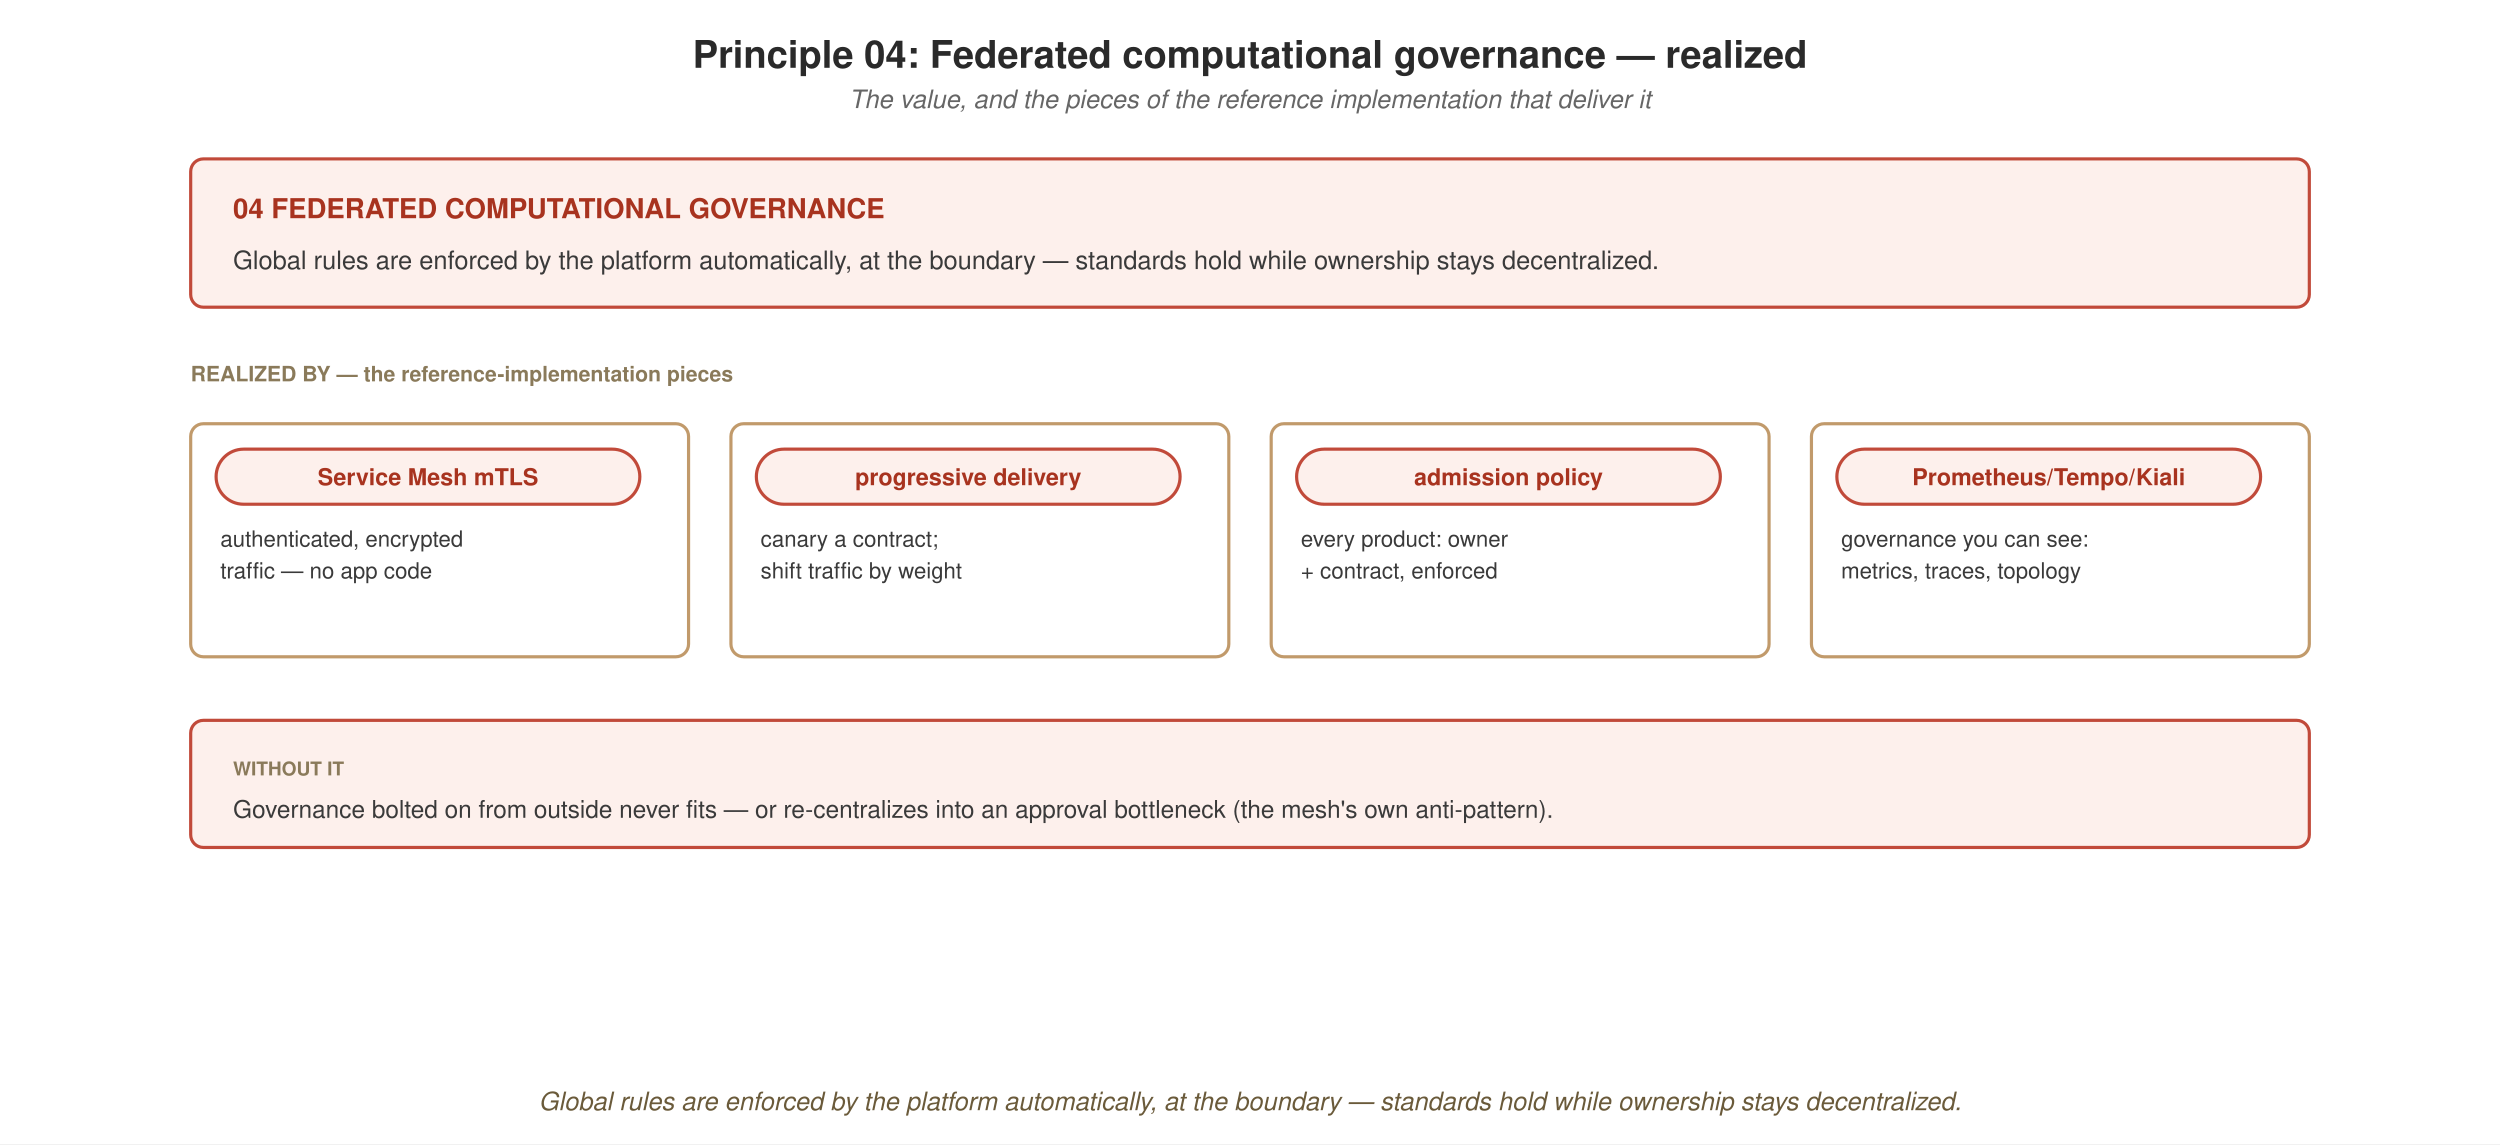
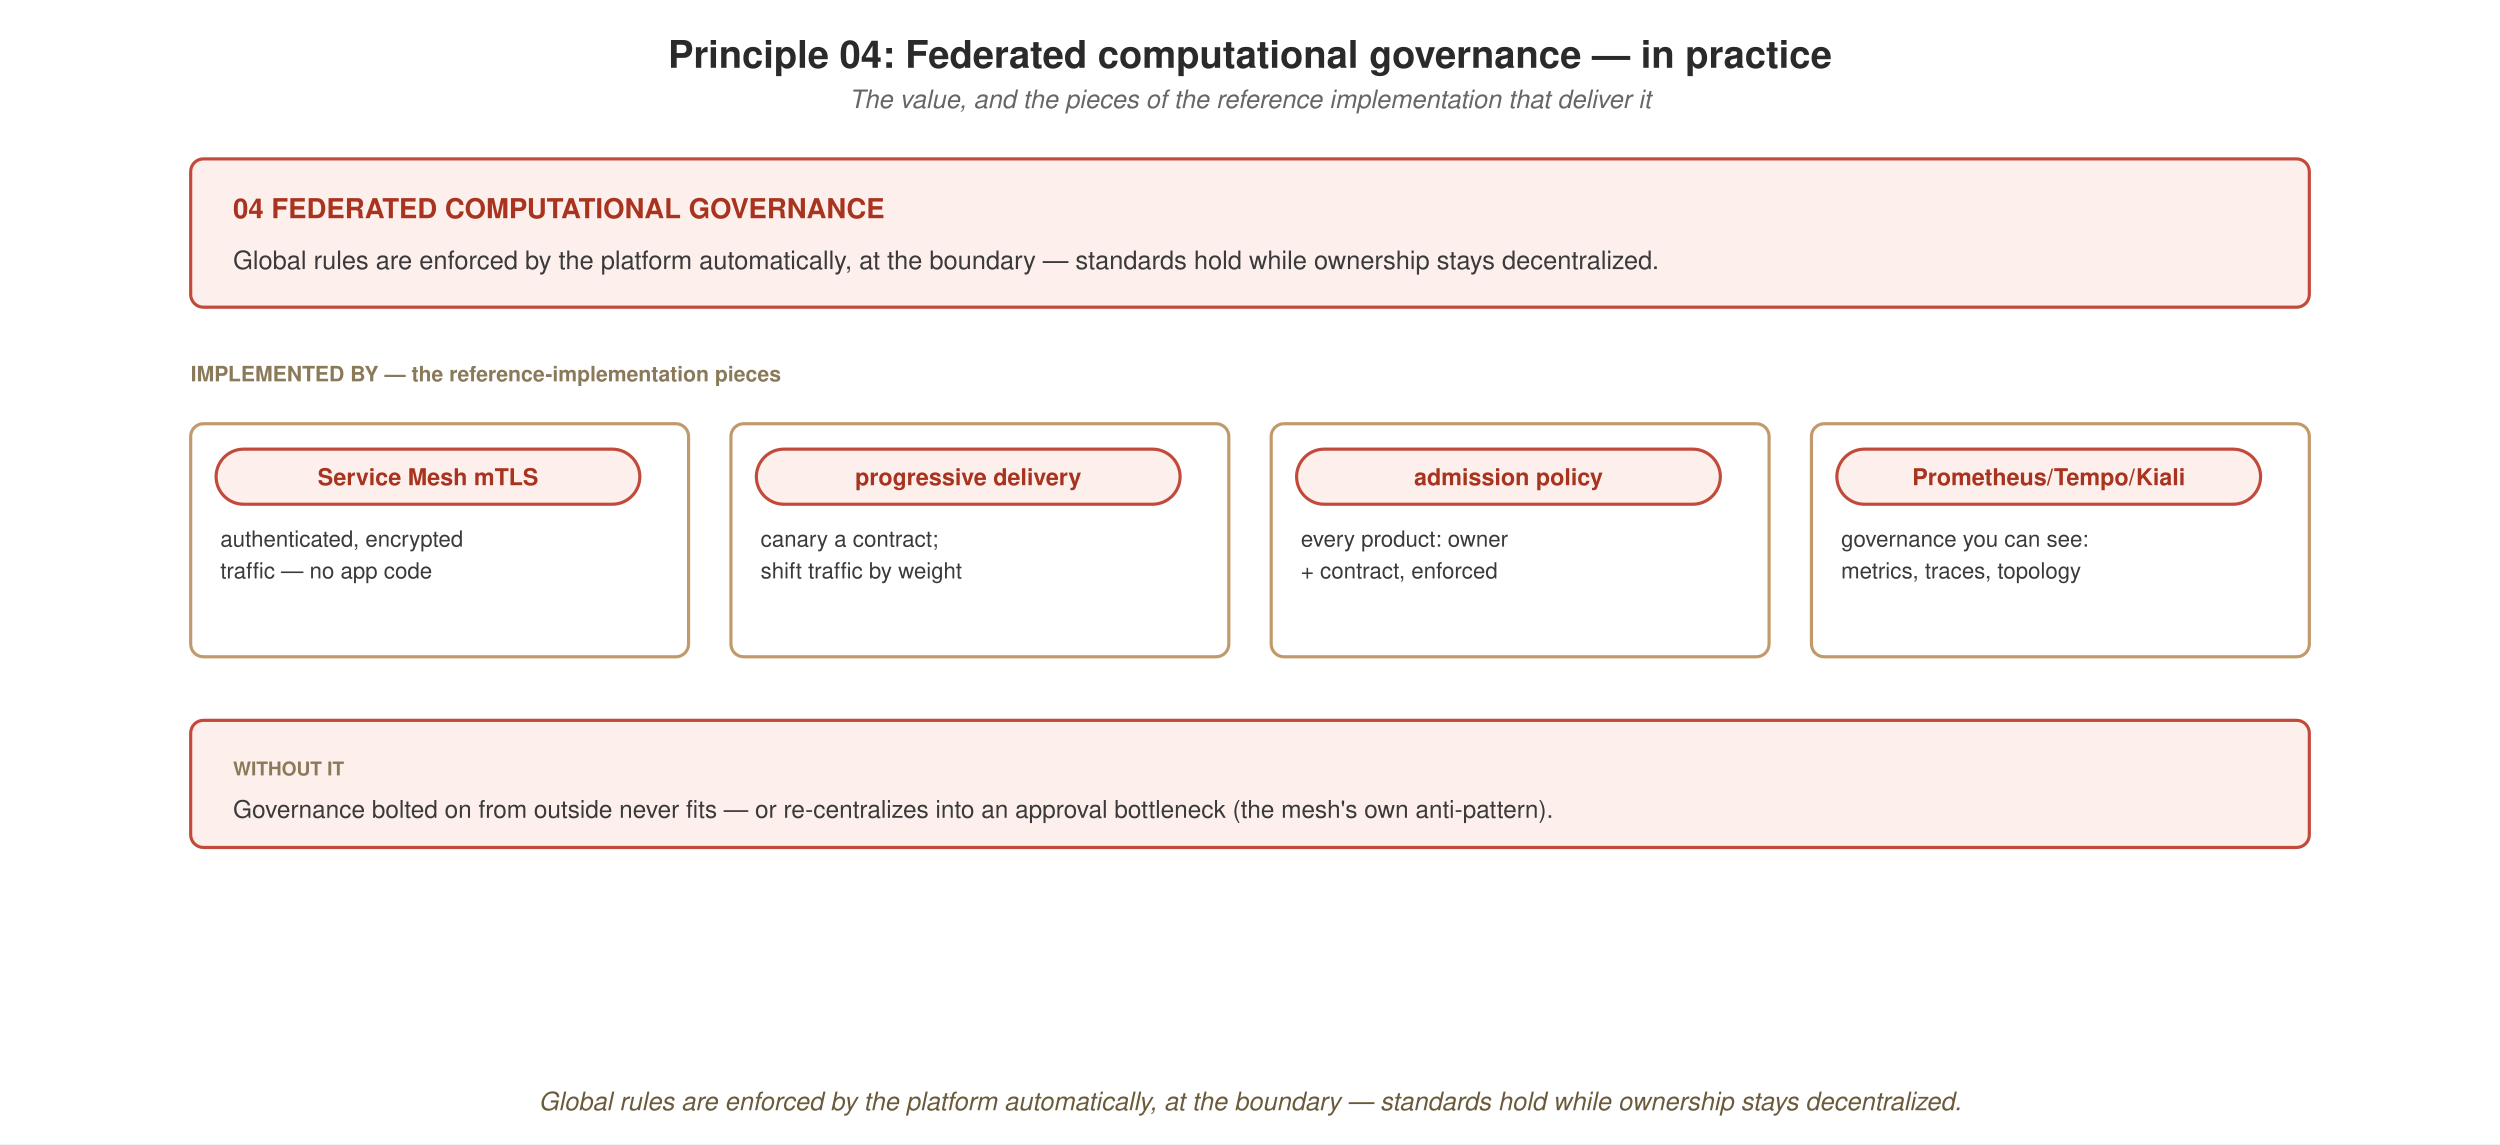
<svg xmlns="http://www.w3.org/2000/svg" viewBox="0 0 1180 540" font-family="Helvetica, -apple-system, 'Segoe UI', Roboto, sans-serif">
  <rect x="0" y="0" width="1180" height="540" fill="#ffffff" />
  <defs>
    <marker id="arr" viewBox="0 0 10 10" refX="9" refY="5" markerWidth="7" markerHeight="7" orient="auto-start-reverse">
      <path d="M0,0 L10,5 L0,10 z" fill="#5a5a5a" />
    </marker>
    <marker id="arrR" viewBox="0 0 10 10" refX="9" refY="5" markerWidth="7" markerHeight="7" orient="auto-start-reverse">
      <path d="M0,0 L10,5 L0,10 z" fill="#c14a3a" />
    </marker>
    <marker id="arrB" viewBox="0 0 10 10" refX="9" refY="5" markerWidth="7" markerHeight="7" orient="auto-start-reverse">
      <path d="M0,0 L10,5 L0,10 z" fill="#2c5aa0" />
    </marker>
    <marker id="arrG" viewBox="0 0 10 10" refX="9" refY="5" markerWidth="7" markerHeight="7" orient="auto-start-reverse">
      <path d="M0,0 L10,5 L0,10 z" fill="#5a8a3a" />
    </marker>
  </defs>
-   <text x="590" y="32" font-size="18" fill="#2a2a2a" text-anchor="middle" font-weight="700">Principle 04: Federated computational governance — realized</text>
+   <text x="590" y="32" font-size="18" fill="#2a2a2a" text-anchor="middle" font-weight="700">Principle 04: Federated computational governance — in practice</text>
  <text x="590" y="51" font-size="12" fill="#666666" text-anchor="middle" font-style="italic">The value, and the pieces of the reference implementation that deliver it</text>
  <rect x="90" y="75" width="1000" height="70" fill="#fdf0ec" stroke="#c14a3a" stroke-width="1.5" rx="6" />
  <text x="110" y="103" font-size="13" fill="#a8331f" text-anchor="start" font-weight="700">04  FEDERATED COMPUTATIONAL GOVERNANCE</text>
  <text x="110" y="127" font-size="12" fill="#3a3a3a" text-anchor="start">Global rules are enforced by the platform automatically, at the boundary — standards hold while ownership stays decentralized.</text>
-   <text x="90" y="180" font-size="10" fill="#8a7a5a" text-anchor="start" font-weight="600">REALIZED BY — the reference-implementation pieces</text>
+   <text x="90" y="180" font-size="10" fill="#8a7a5a" text-anchor="start" font-weight="600">IMPLEMENTED BY — the reference-implementation pieces</text>
  <rect x="90" y="200" width="235" height="110" fill="#ffffff" stroke="#c19a6b" stroke-width="1.5" rx="6" />
  <rect x="102" y="212" width="200" height="26" fill="#fdf0ec" stroke="#c14a3a" stroke-width="1.5" rx="13" />
  <text x="202" y="229" font-size="11" fill="#a8331f" text-anchor="middle" font-weight="700">Service Mesh mTLS</text>
  <text x="104" y="258" font-size="10.5" fill="#3a3a3a" text-anchor="start">authenticated, encrypted</text>
  <text x="104" y="273" font-size="10.5" fill="#3a3a3a" text-anchor="start">traffic — no app code</text>
  <rect x="345" y="200" width="235" height="110" fill="#ffffff" stroke="#c19a6b" stroke-width="1.5" rx="6" />
  <rect x="357" y="212" width="200" height="26" fill="#fdf0ec" stroke="#c14a3a" stroke-width="1.5" rx="13" />
  <text x="457" y="229" font-size="11" fill="#a8331f" text-anchor="middle" font-weight="700">progressive delivery</text>
  <text x="359" y="258" font-size="10.5" fill="#3a3a3a" text-anchor="start">canary a contract;</text>
  <text x="359" y="273" font-size="10.5" fill="#3a3a3a" text-anchor="start">shift traffic by weight</text>
  <rect x="600" y="200" width="235" height="110" fill="#ffffff" stroke="#c19a6b" stroke-width="1.5" rx="6" />
  <rect x="612" y="212" width="200" height="26" fill="#fdf0ec" stroke="#c14a3a" stroke-width="1.5" rx="13" />
  <text x="712" y="229" font-size="11" fill="#a8331f" text-anchor="middle" font-weight="700">admission policy</text>
  <text x="614" y="258" font-size="10.5" fill="#3a3a3a" text-anchor="start">every product: owner</text>
  <text x="614" y="273" font-size="10.5" fill="#3a3a3a" text-anchor="start">+ contract, enforced</text>
  <rect x="855" y="200" width="235" height="110" fill="#ffffff" stroke="#c19a6b" stroke-width="1.5" rx="6" />
  <rect x="867" y="212" width="200" height="26" fill="#fdf0ec" stroke="#c14a3a" stroke-width="1.5" rx="13" />
  <text x="967" y="229" font-size="11" fill="#a8331f" text-anchor="middle" font-weight="700">Prometheus/Tempo/Kiali</text>
  <text x="869" y="258" font-size="10.5" fill="#3a3a3a" text-anchor="start">governance you can see:</text>
  <text x="869" y="273" font-size="10.5" fill="#3a3a3a" text-anchor="start">metrics, traces, topology</text>
  <rect x="90" y="340" width="1000" height="60" fill="#fdf0ec" stroke="#c14a3a" stroke-width="1.5" rx="6" />
  <text x="110" y="366" font-size="9" fill="#8a7a5a" text-anchor="start" font-weight="600">WITHOUT IT</text>
  <text x="110" y="386" font-size="11.5" fill="#3a3a3a" text-anchor="start">Governance bolted on from outside never fits — or re-centralizes into an approval bottleneck (the mesh's own anti-pattern).</text>
  <text x="590" y="524" font-size="12" fill="#6a5a3a" text-anchor="middle" font-style="italic">Global rules are enforced by the platform automatically, at the boundary — standards hold while ownership stays decentralized.</text>
</svg>
